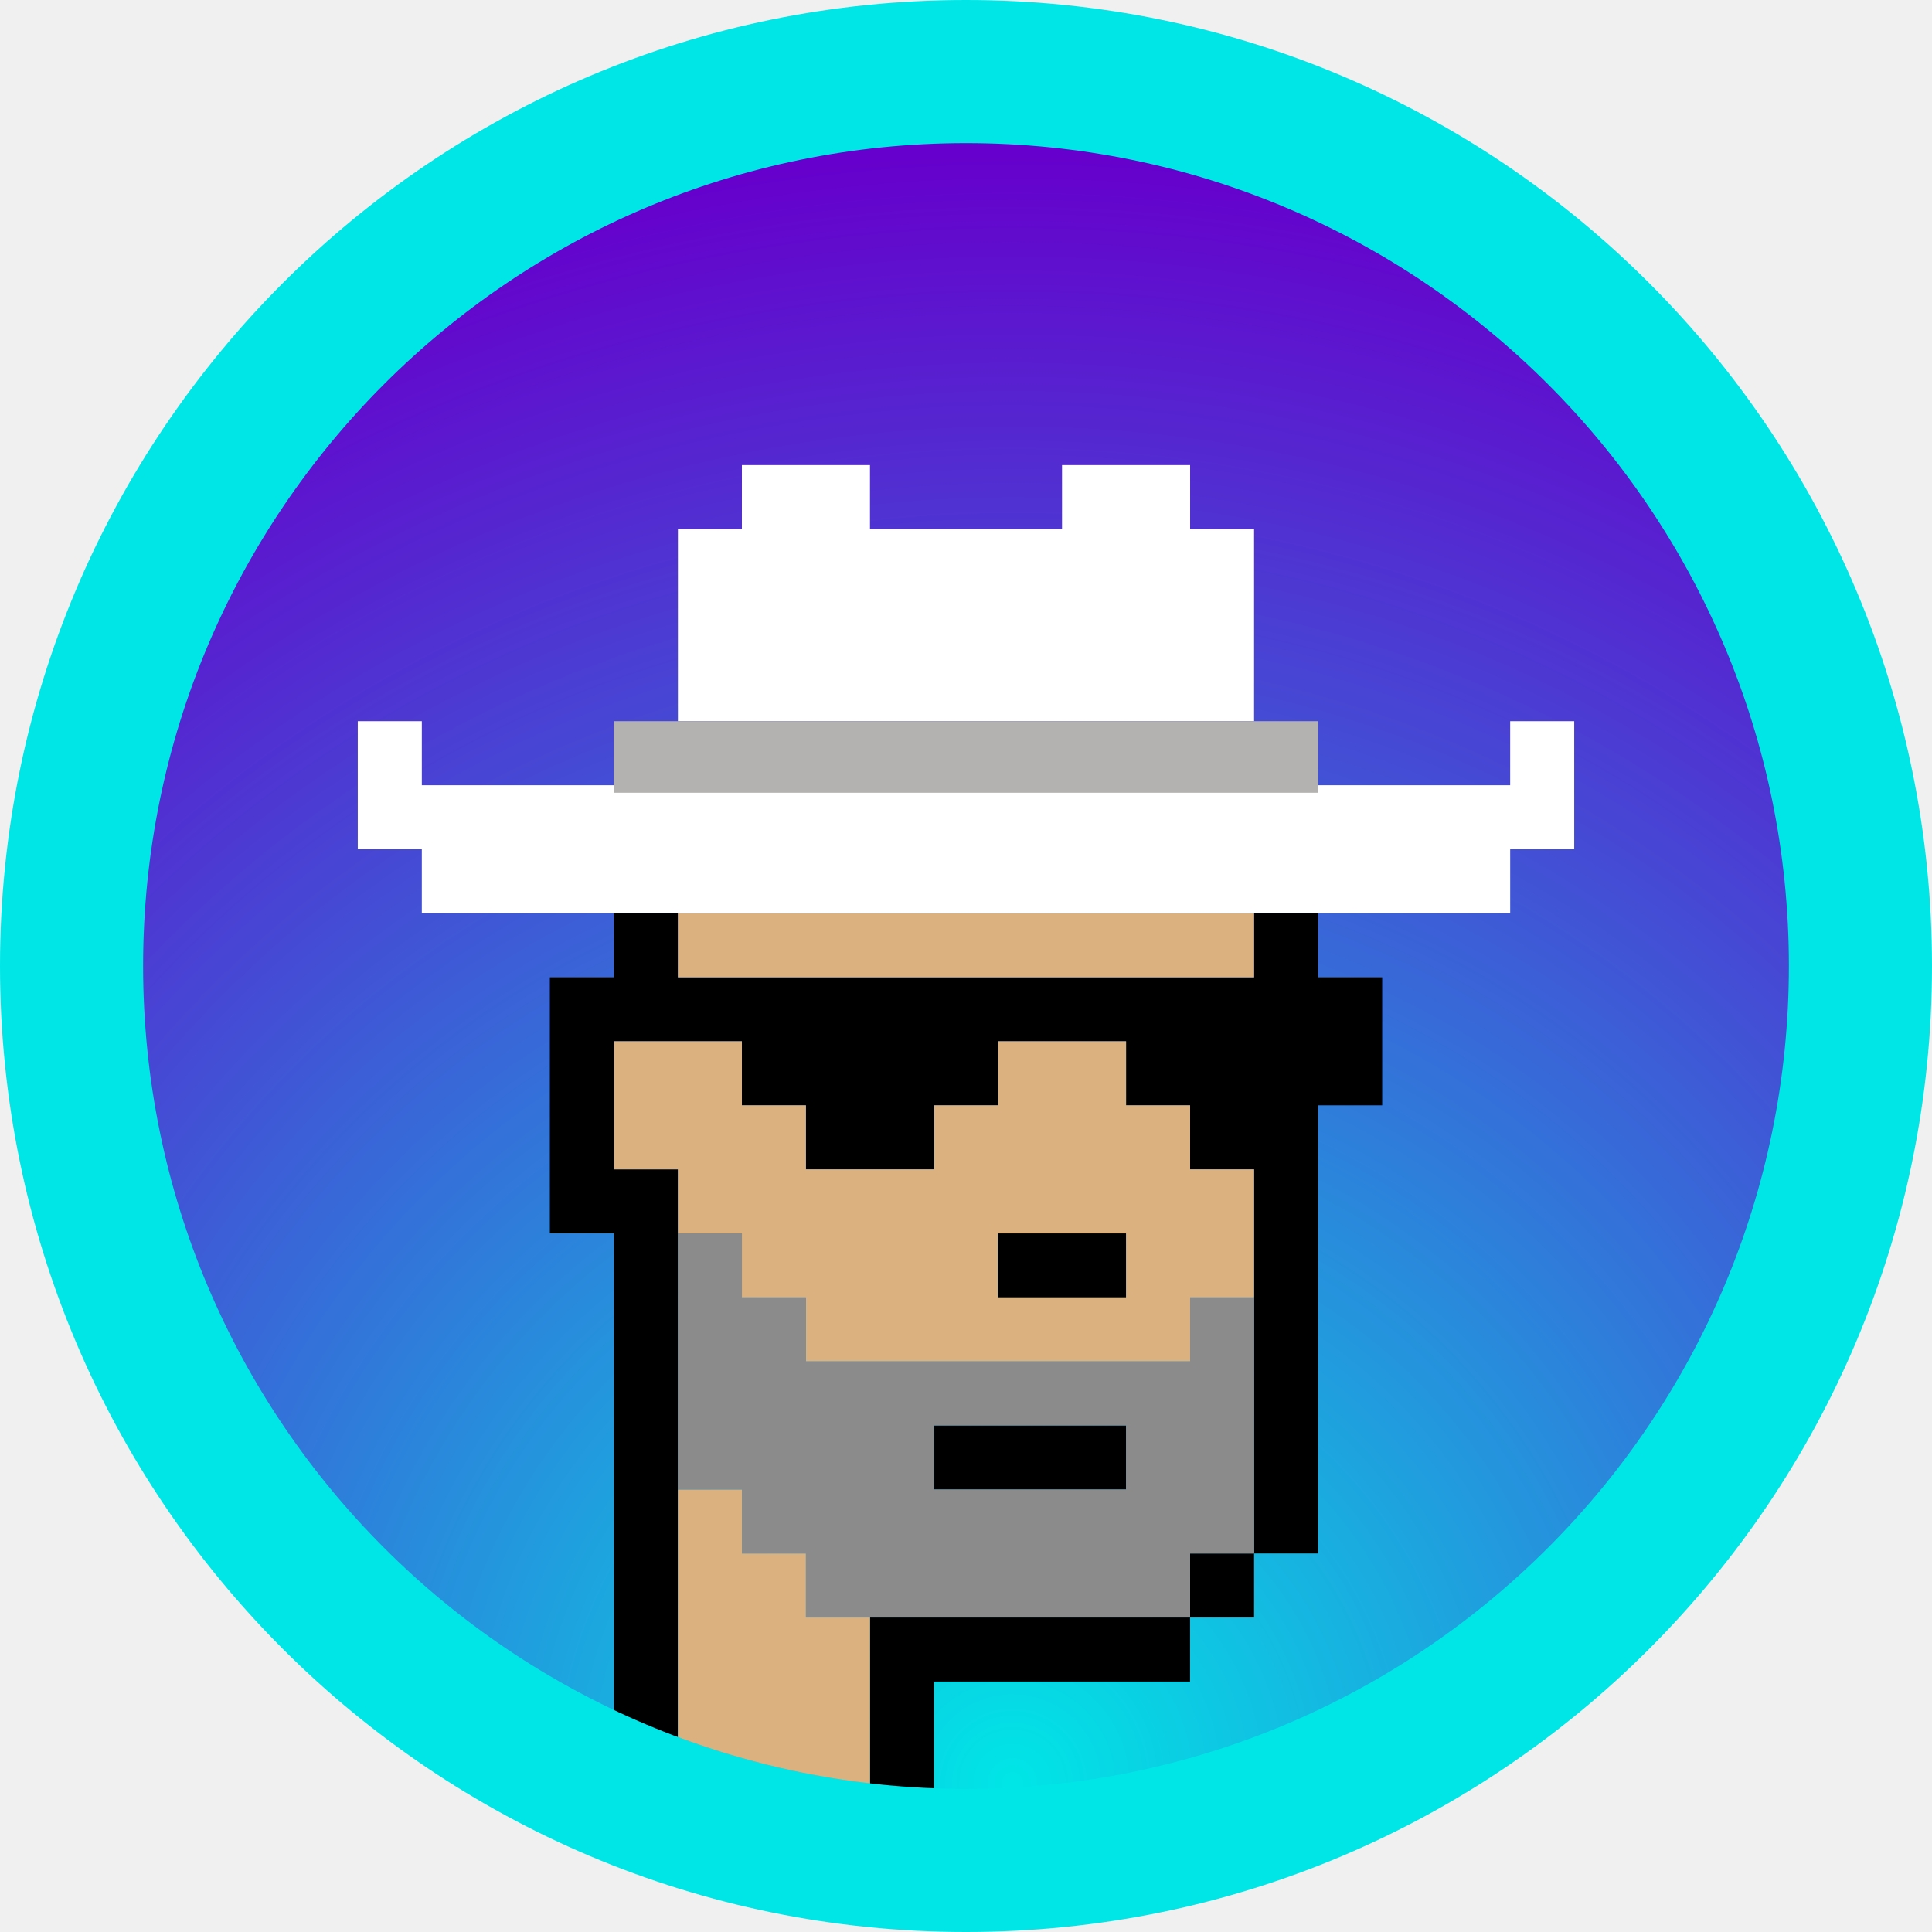
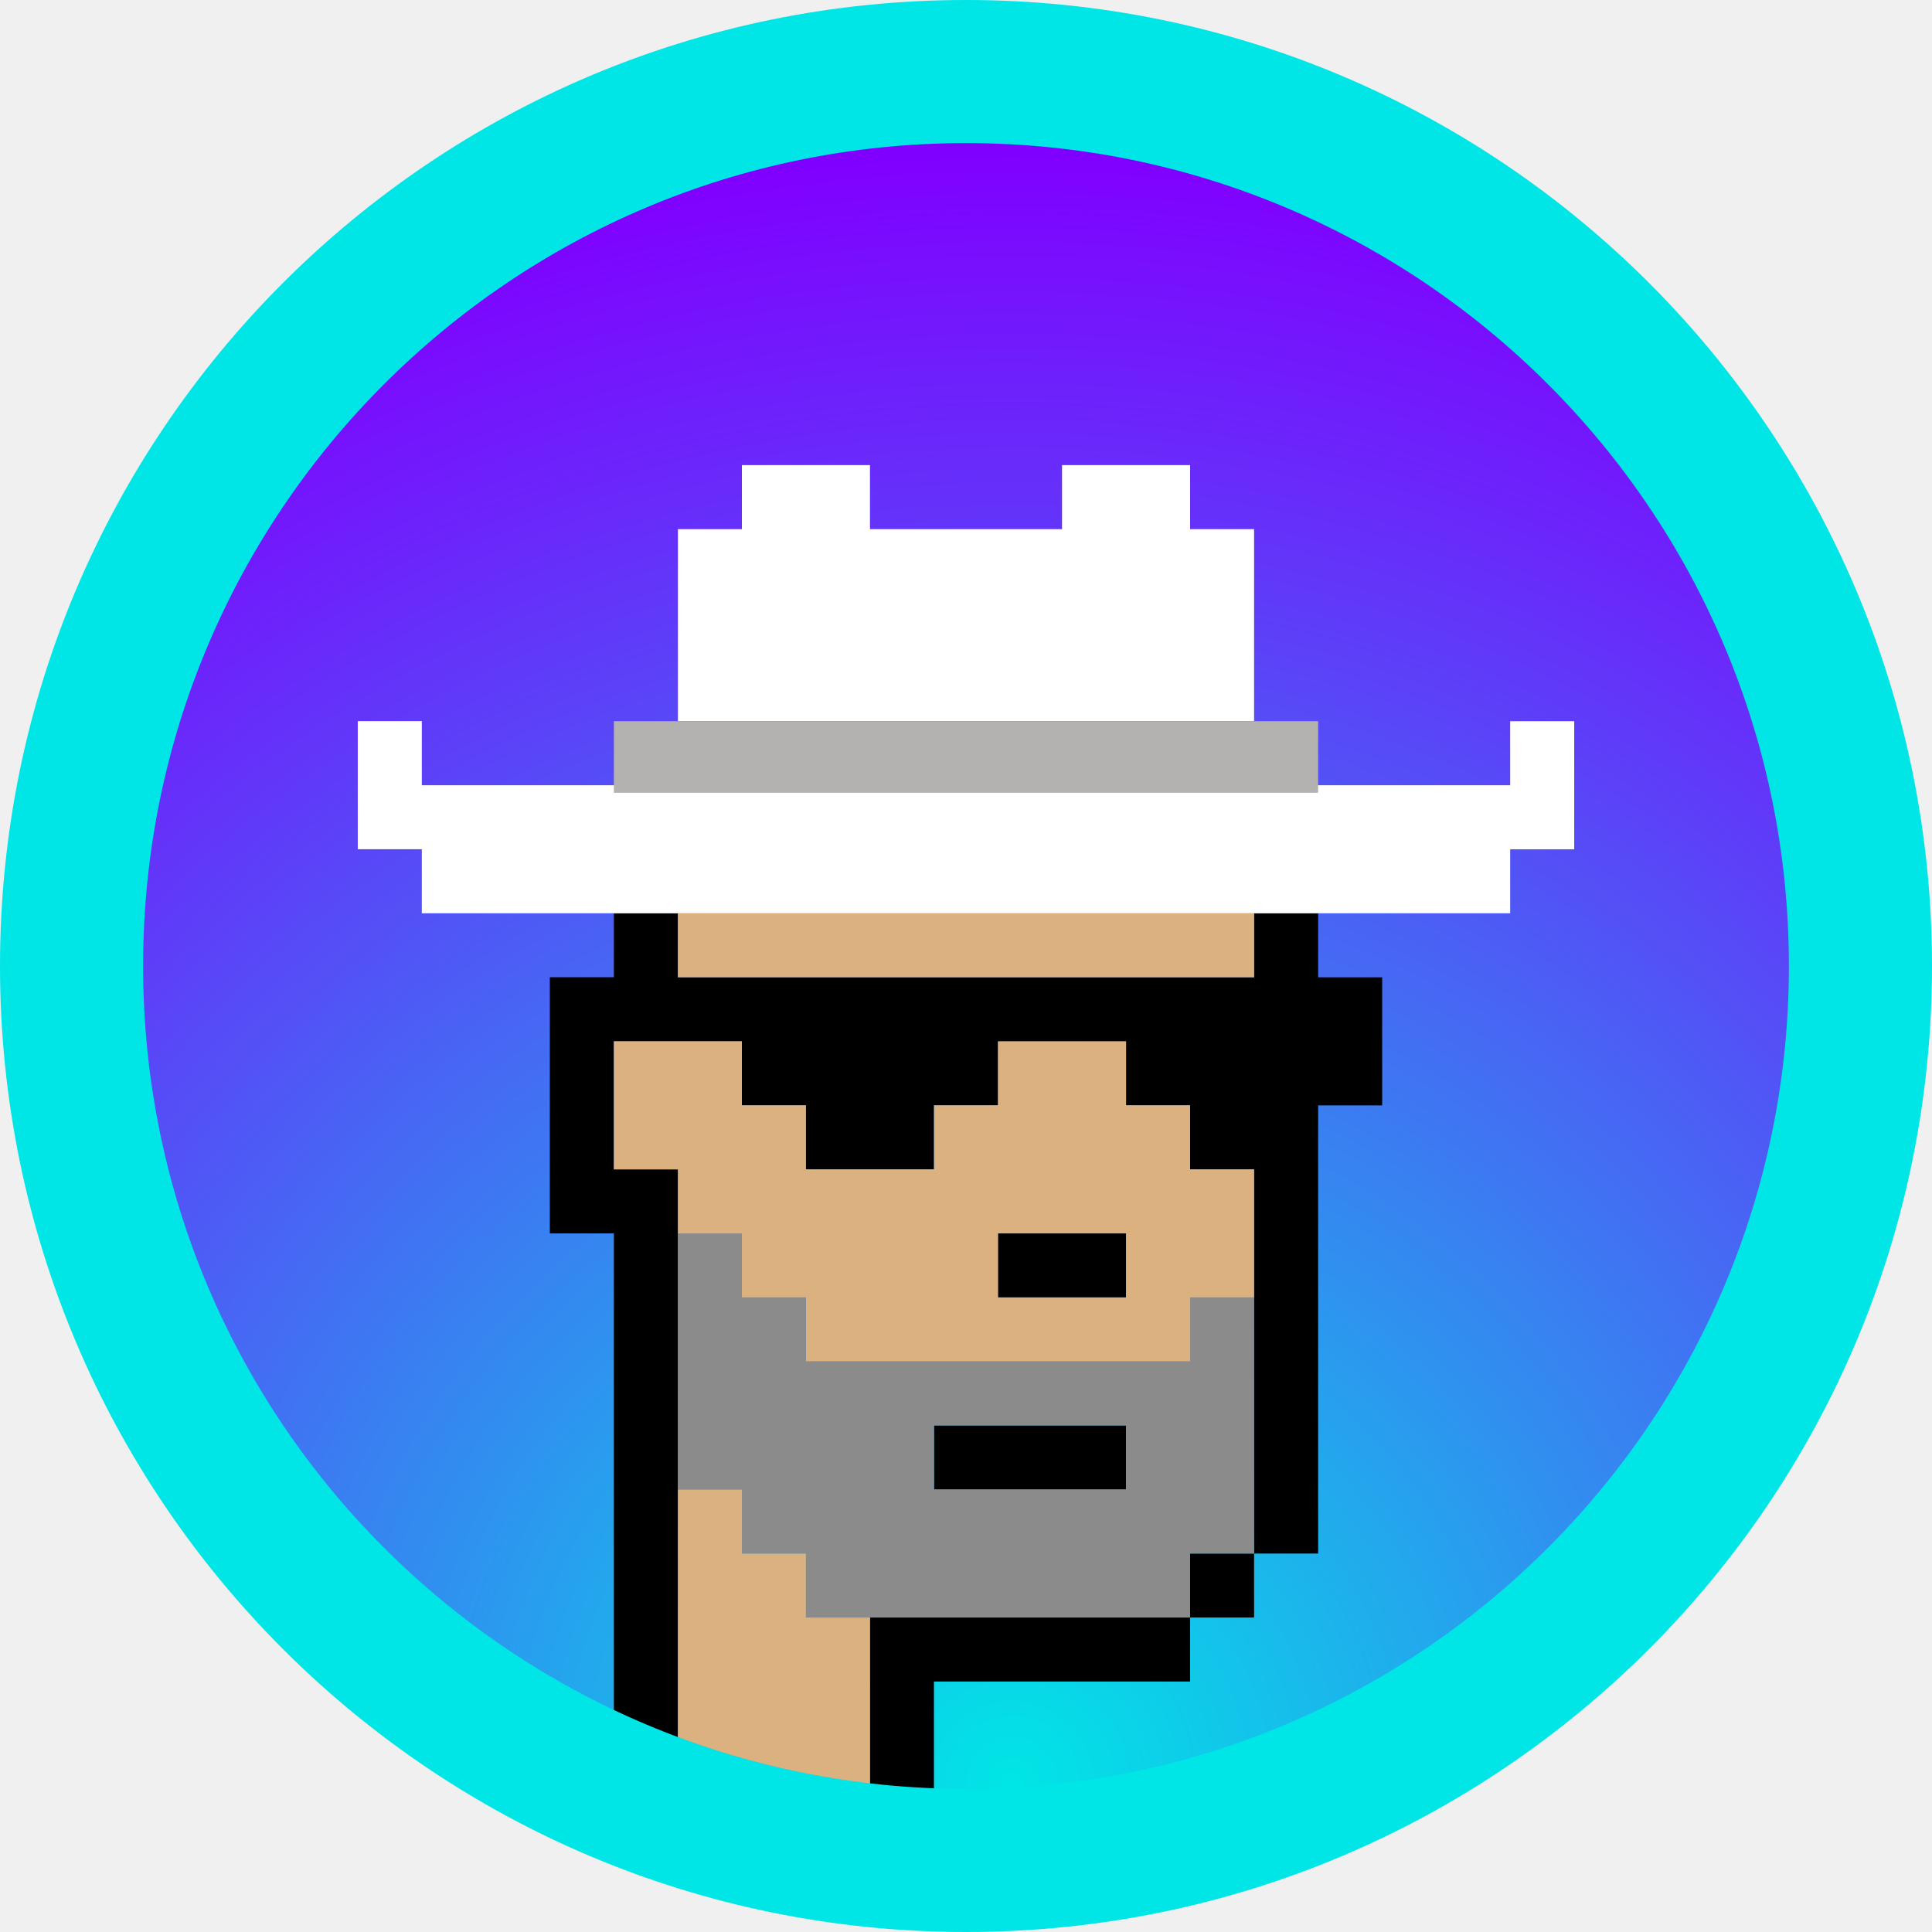
- <svg xmlns="http://www.w3.org/2000/svg" xmlns:xlink="http://www.w3.org/1999/xlink" width="27px" height="27px" viewBox="0 0 27 27" version="1.1">
+ <svg xmlns="http://www.w3.org/2000/svg" xmlns:xlink="http://www.w3.org/1999/xlink" width="27" height="27">
  <defs>
-     <radialGradient cx="52.845%" cy="100%" fx="52.845%" fy="100%" r="99.718%" id="radialGradient-1">
+     <radialGradient cx="52.845%" cy="100%" fx="52.845%" fy="100%" r="99.718%" id="a">
      <stop stop-color="#00E6E6" offset="0%" />
-       <stop stop-color="#6600CC" offset="100%" />
+       <stop stop-color="#8000FF" offset="100%" />
    </radialGradient>
-     <circle id="path-2" cx="13.5" cy="13.5" r="11.5" />
+     <circle id="b" cx="13.5" cy="13.5" r="11.5" />
  </defs>
-   <g id="Site" stroke="none" stroke-width="1" fill="none" fill-rule="evenodd">
-     <g id="Home" transform="translate(-26, -28)">
-       <g id="Group" transform="translate(26, 28)">
-         <circle id="Oval" fill="#00E6E6" cx="13.5" cy="13.5" r="13.5" />
-         <circle id="Oval" fill="url(#radialGradient-1)" cx="13.5" cy="13.5" r="11.5" />
-         <mask id="mask-3" fill="white">
-           <use xlink:href="#path-2" />
-         </mask>
-         <g id="Mask" />
-         <g id="logo" mask="url(#mask-3)">
-           <g transform="translate(5, 6.5)">
-             <g id="Outline" transform="translate(2.684211, 6.263158)">
-               <path d="M1.789,-3.27515792e-15 L1.789,0.895 L9.842,0.895 L9.842,-3.27515792e-15 L10.737,-3.27515792e-15 L10.737,0.895 L11.632,0.895 L11.632,2.684 L10.737,2.684 L10.737,8.947 L9.842,8.947 L9.842,3.579 L8.947,3.579 L8.947,2.684 L8.053,2.684 L8.053,1.789 L6.263,1.789 L6.263,2.684 L5.368,2.684 L5.368,3.579 L3.579,3.579 L3.579,2.684 L2.684,2.684 L2.684,1.789 L0.895,1.789 L0.895,3.579 L1.789,3.579 L1.789,12.526 L0.895,12.526 L0.895,4.474 L5.36237721e-14,4.474 L5.36237721e-14,0.895 L0.895,0.895 L0.895,-3.27515792e-15 L1.789,-3.27515792e-15 Z M8.947,9.842 L8.947,10.737 L5.368,10.737 L5.368,12.526 L4.474,12.526 L4.474,9.842 L8.947,9.842 Z M9.842,8.947 L9.842,9.842 L8.947,9.842 L8.947,8.947 L9.842,8.947 Z M8.053,7.158 L8.053,8.053 L5.368,8.053 L5.368,7.158 L8.053,7.158 Z M8.053,4.474 L8.053,5.368 L6.263,5.368 L6.263,4.474 L8.053,4.474 Z" id="Combined-Shape" fill="#000000" fill-rule="nonzero" />
-             </g>
-             <g id="Skin" transform="translate(3.578947, 6.263158)">
-               <path d="M3.579,12.526 L0.895,12.526 L0.895,8.053 L1.789,8.053 L1.789,8.947 L2.684,8.947 L2.684,9.842 L3.579,9.842 L3.579,12.526 Z M1.789,1.789 L1.789,2.684 L2.684,2.684 L2.684,3.579 L4.474,3.579 L4.474,2.684 L5.368,2.684 L5.368,1.789 L7.158,1.789 L7.158,2.684 L8.053,2.684 L8.053,3.579 L8.947,3.579 L8.947,5.368 L8.053,5.368 L8.053,6.263 L2.684,6.263 L2.684,5.368 L1.789,5.368 L1.789,4.474 L0.895,4.474 L0.895,3.579 L5.36237721e-14,3.579 L5.36237721e-14,1.789 L1.789,1.789 Z M7.158,4.474 L5.368,4.474 L5.368,5.368 L7.158,5.368 L7.158,4.474 Z M8.947,-3.27515792e-15 L8.947,0.895 L0.895,0.895 L0.895,-3.27515792e-15 L8.947,-3.27515792e-15 Z" id="Combined-Shape" fill="#DBB180" fill-rule="nonzero" />
-             </g>
-             <g id="Beard" transform="translate(4.473684, 10.73684)">
-               <path d="M5.37347944e-14,-2.77555756e-15 L0.895,-2.77555756e-15 L0.895,0.895 L1.789,0.895 L1.789,1.789 L7.158,1.789 L7.158,0.895 L8.053,0.895 L8.053,4.474 L7.158,4.474 L7.158,5.368 L1.789,5.368 L1.789,4.474 L0.895,4.474 L0.895,3.579 L5.37347944e-14,3.579 L5.37347944e-14,-2.77555756e-15 Z M6.263,2.684 L3.579,2.684 L3.579,3.579 L6.263,3.579 L6.263,2.684 Z" id="Combined-Shape" fill="#8B8B8B" fill-rule="nonzero" />
-             </g>
-             <g id="Hat">
-               <path d="M0.895,3.579 L0.895,4.474 L16.105,4.474 L16.105,3.579 L17,3.579 L17,5.368 L16.105,5.368 L16.105,6.263 L0.895,6.263 L0.895,5.368 L0,5.368 L0,3.579 L0.895,3.579 Z M5.368,0.895 L5.368,0 L7.158,0 L7.158,0.895 L9.842,0.895 L9.842,0 L11.632,0 L11.632,0.895 L12.526,0.895 L12.526,3.579 L4.474,3.579 L4.474,0.895 L5.368,0.895 Z" id="Combined-Shape" fill="#FFFFFF" fill-rule="nonzero" />
-             </g>
-             <g id="Hat-Band" transform="translate(3.578947, 3.578947)">
-               <path d="M0,1 L0,0 L9.842,0 L9.842,1 L0,1 Z" id="Combined-Shape" fill="#B4B2B0" fill-rule="nonzero" />
-             </g>
-           </g>
-         </g>
-       </g>
+   <g fill="none" fill-rule="evenodd">
+     <circle fill="#00E6E6" cx="13.5" cy="13.5" r="13.5" />
+     <circle fill="url(#a)" cx="13.5" cy="13.5" r="11.5" />
+     <mask id="c" fill="#fff">
+       <use xlink:href="#b" />
+     </mask>
+     <g mask="url(#c)">
+       <path d="M9.474 12.763v.895h8.052v-.895h.895v.895h.895v1.79h-.895v6.263h-.895v-5.369h-.894v-.895h-.895v-.894h-1.79v.894h-.894v.895h-1.79v-.895h-.895v-.894h-1.79v1.79h.896v8.946h-.895v-8.052h-.895v-3.58h.895v-.894h.895zm7.158 9.842v.895h-3.58v1.79h-.894v-2.685h4.474zm.894-.894v.894h-.894v-.894h.894zm-1.79-1.79v.895h-2.683v-.895h2.684zm0-2.684v.895h-1.789v-.895h1.79z" fill="#000" fill-rule="nonzero" />
+       <path d="M12.158 25.29H9.474v-4.474h.894v.895h.895v.894h.895v2.684zm-1.79-10.737v.894h.895v.895h1.79v-.895h.894v-.894h1.79v.894h.895v.895h.894v1.79h-.894v.894h-5.369v-.894h-.895v-.895h-.894v-.895h-.895v-1.79h1.79zm5.369 2.684h-1.79v.895h1.79v-.895zm1.79-4.474v.895H9.473v-.895h8.052z" fill="#DBB180" fill-rule="nonzero" />
+       <path d="M9.474 17.237h.894v.895h.895v.894h5.369v-.894h.894v3.579h-.894v.894h-5.369v-.894h-.895v-.895h-.894v-3.58zm6.263 2.684h-2.684v.895h2.684v-.895z" fill="#8B8B8B" fill-rule="nonzero" />
+       <path d="M5.895 10.079v.895h15.21v-.895H22v1.79h-.895v.894H5.895v-.895H5v-1.79h.895zm4.473-2.684V6.5h1.79v.895h2.684V6.5h1.79v.895h.894v2.684H9.474V7.395h.894z" fill="#FFF" fill-rule="nonzero" />
+       <path d="M8.579 11.079v-1h9.842v1H8.58z" fill="#B4B2B0" fill-rule="nonzero" />
    </g>
  </g>
</svg>
